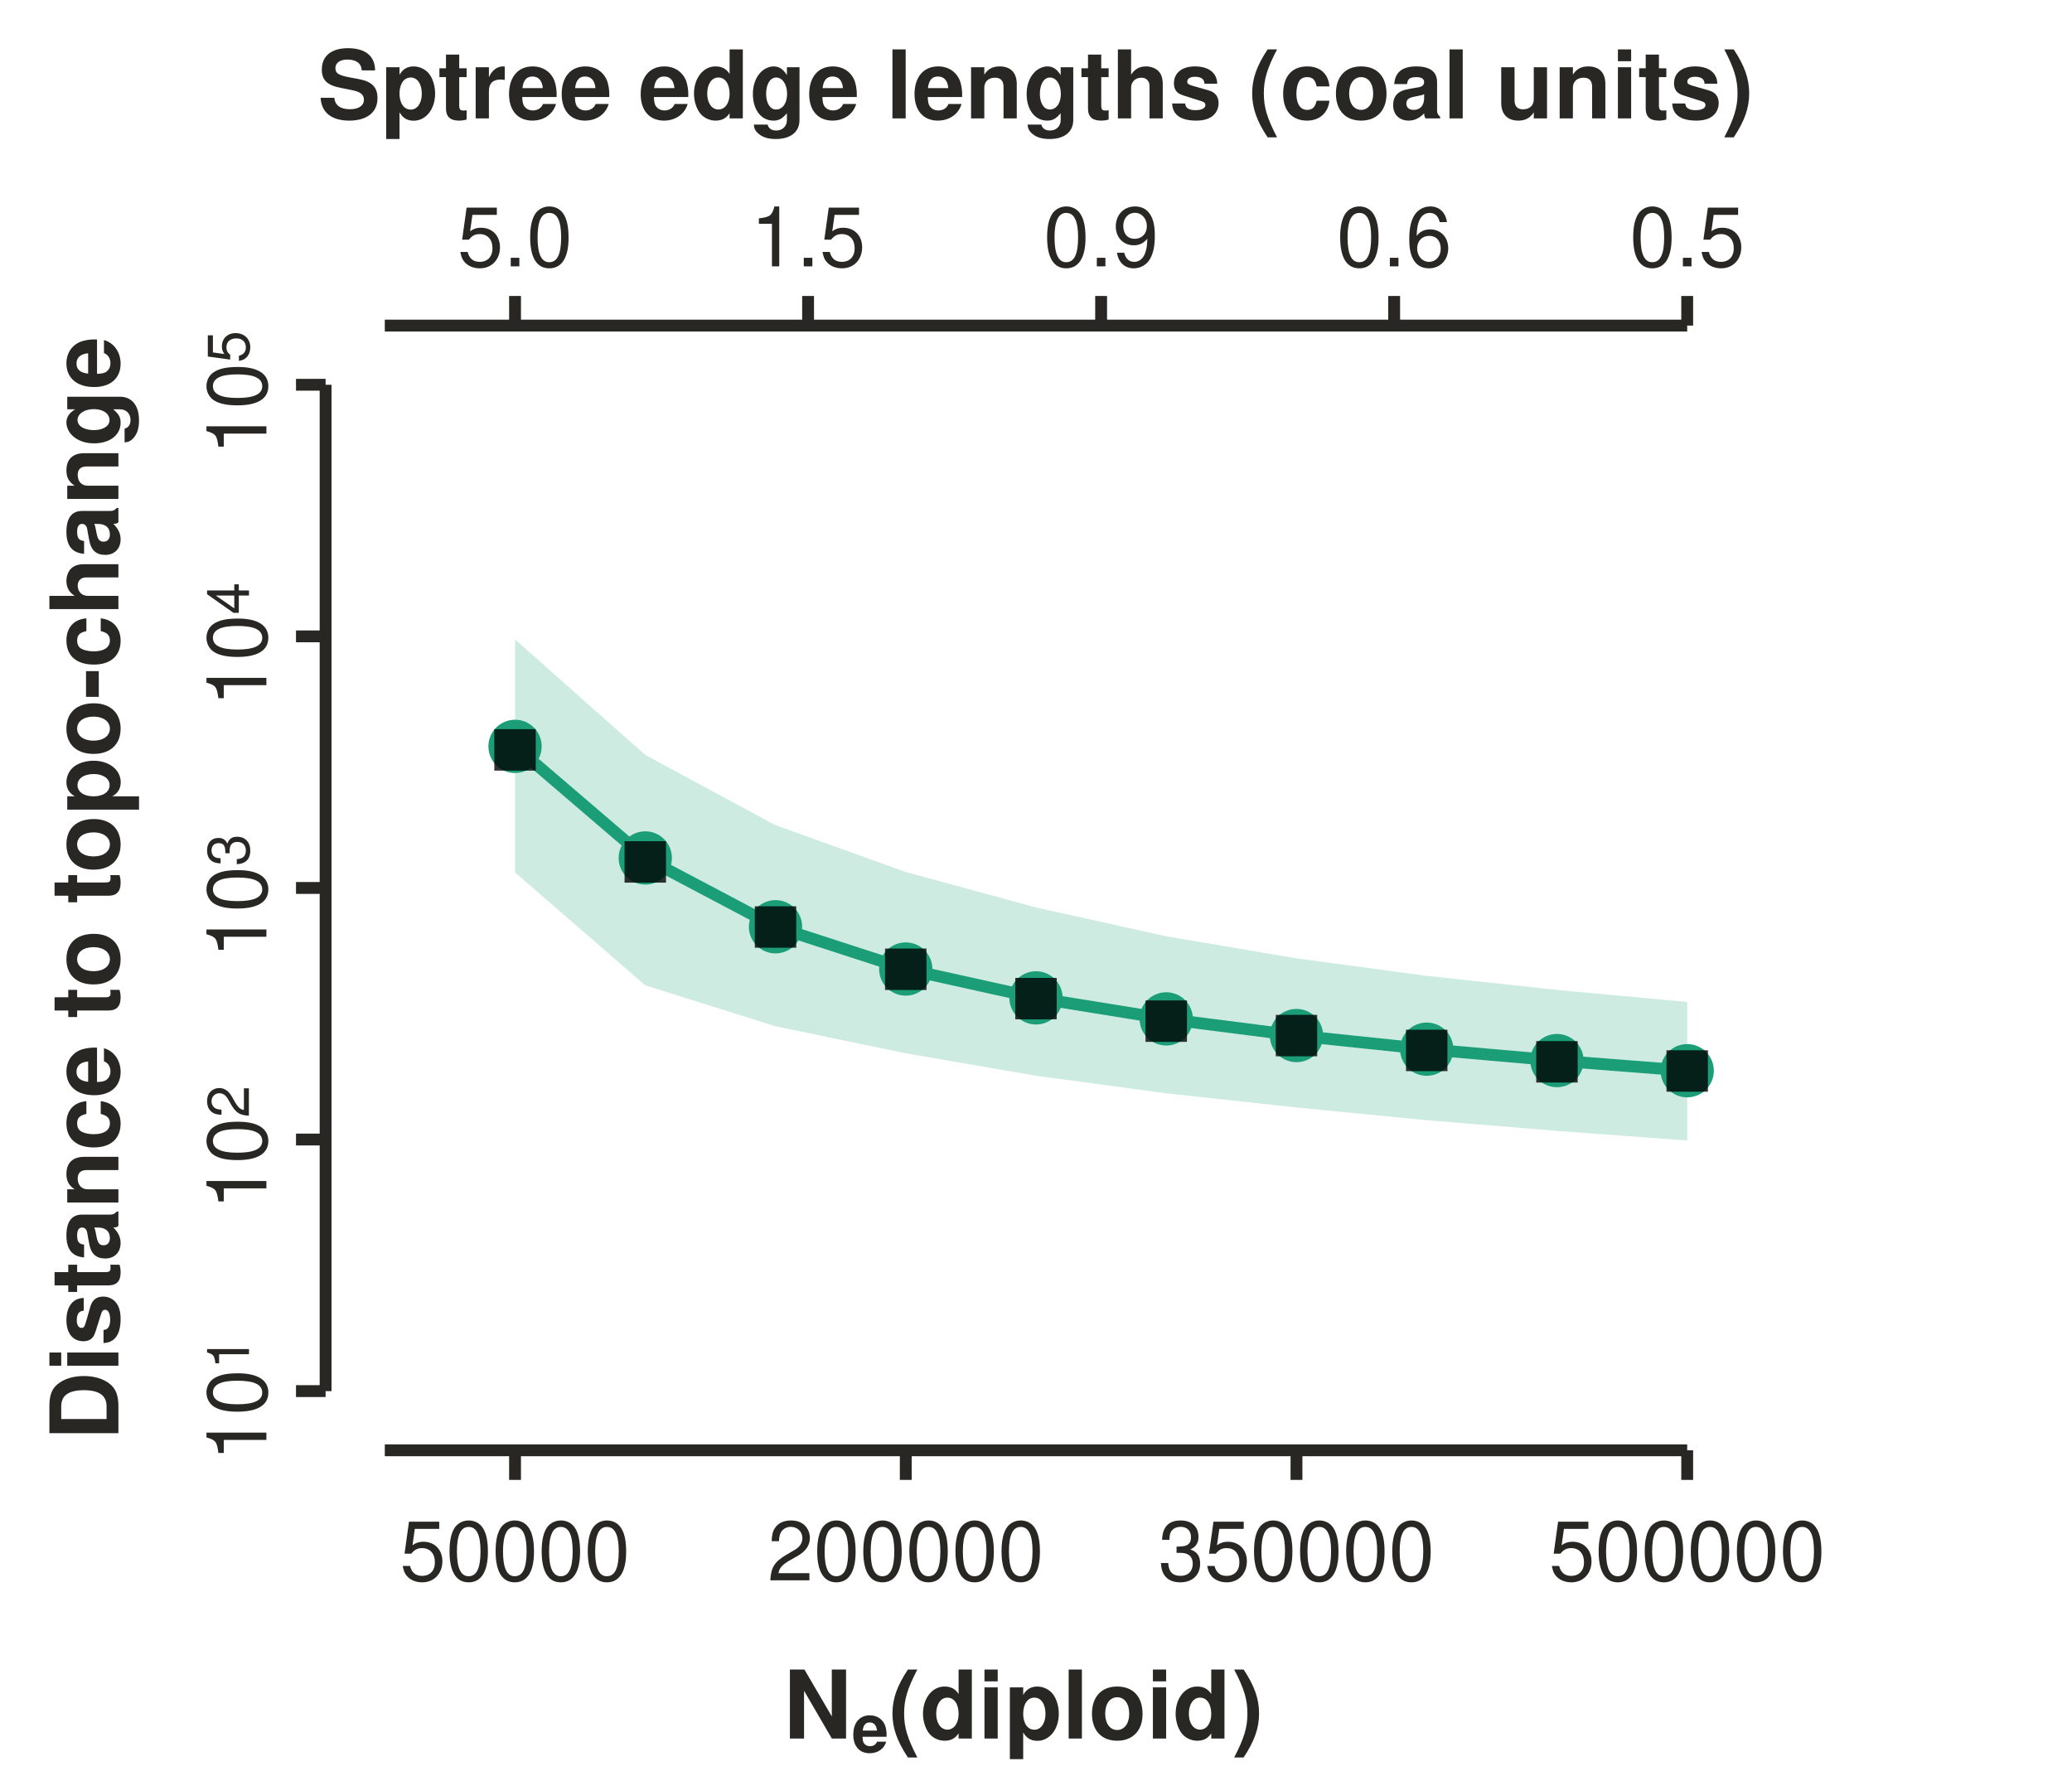
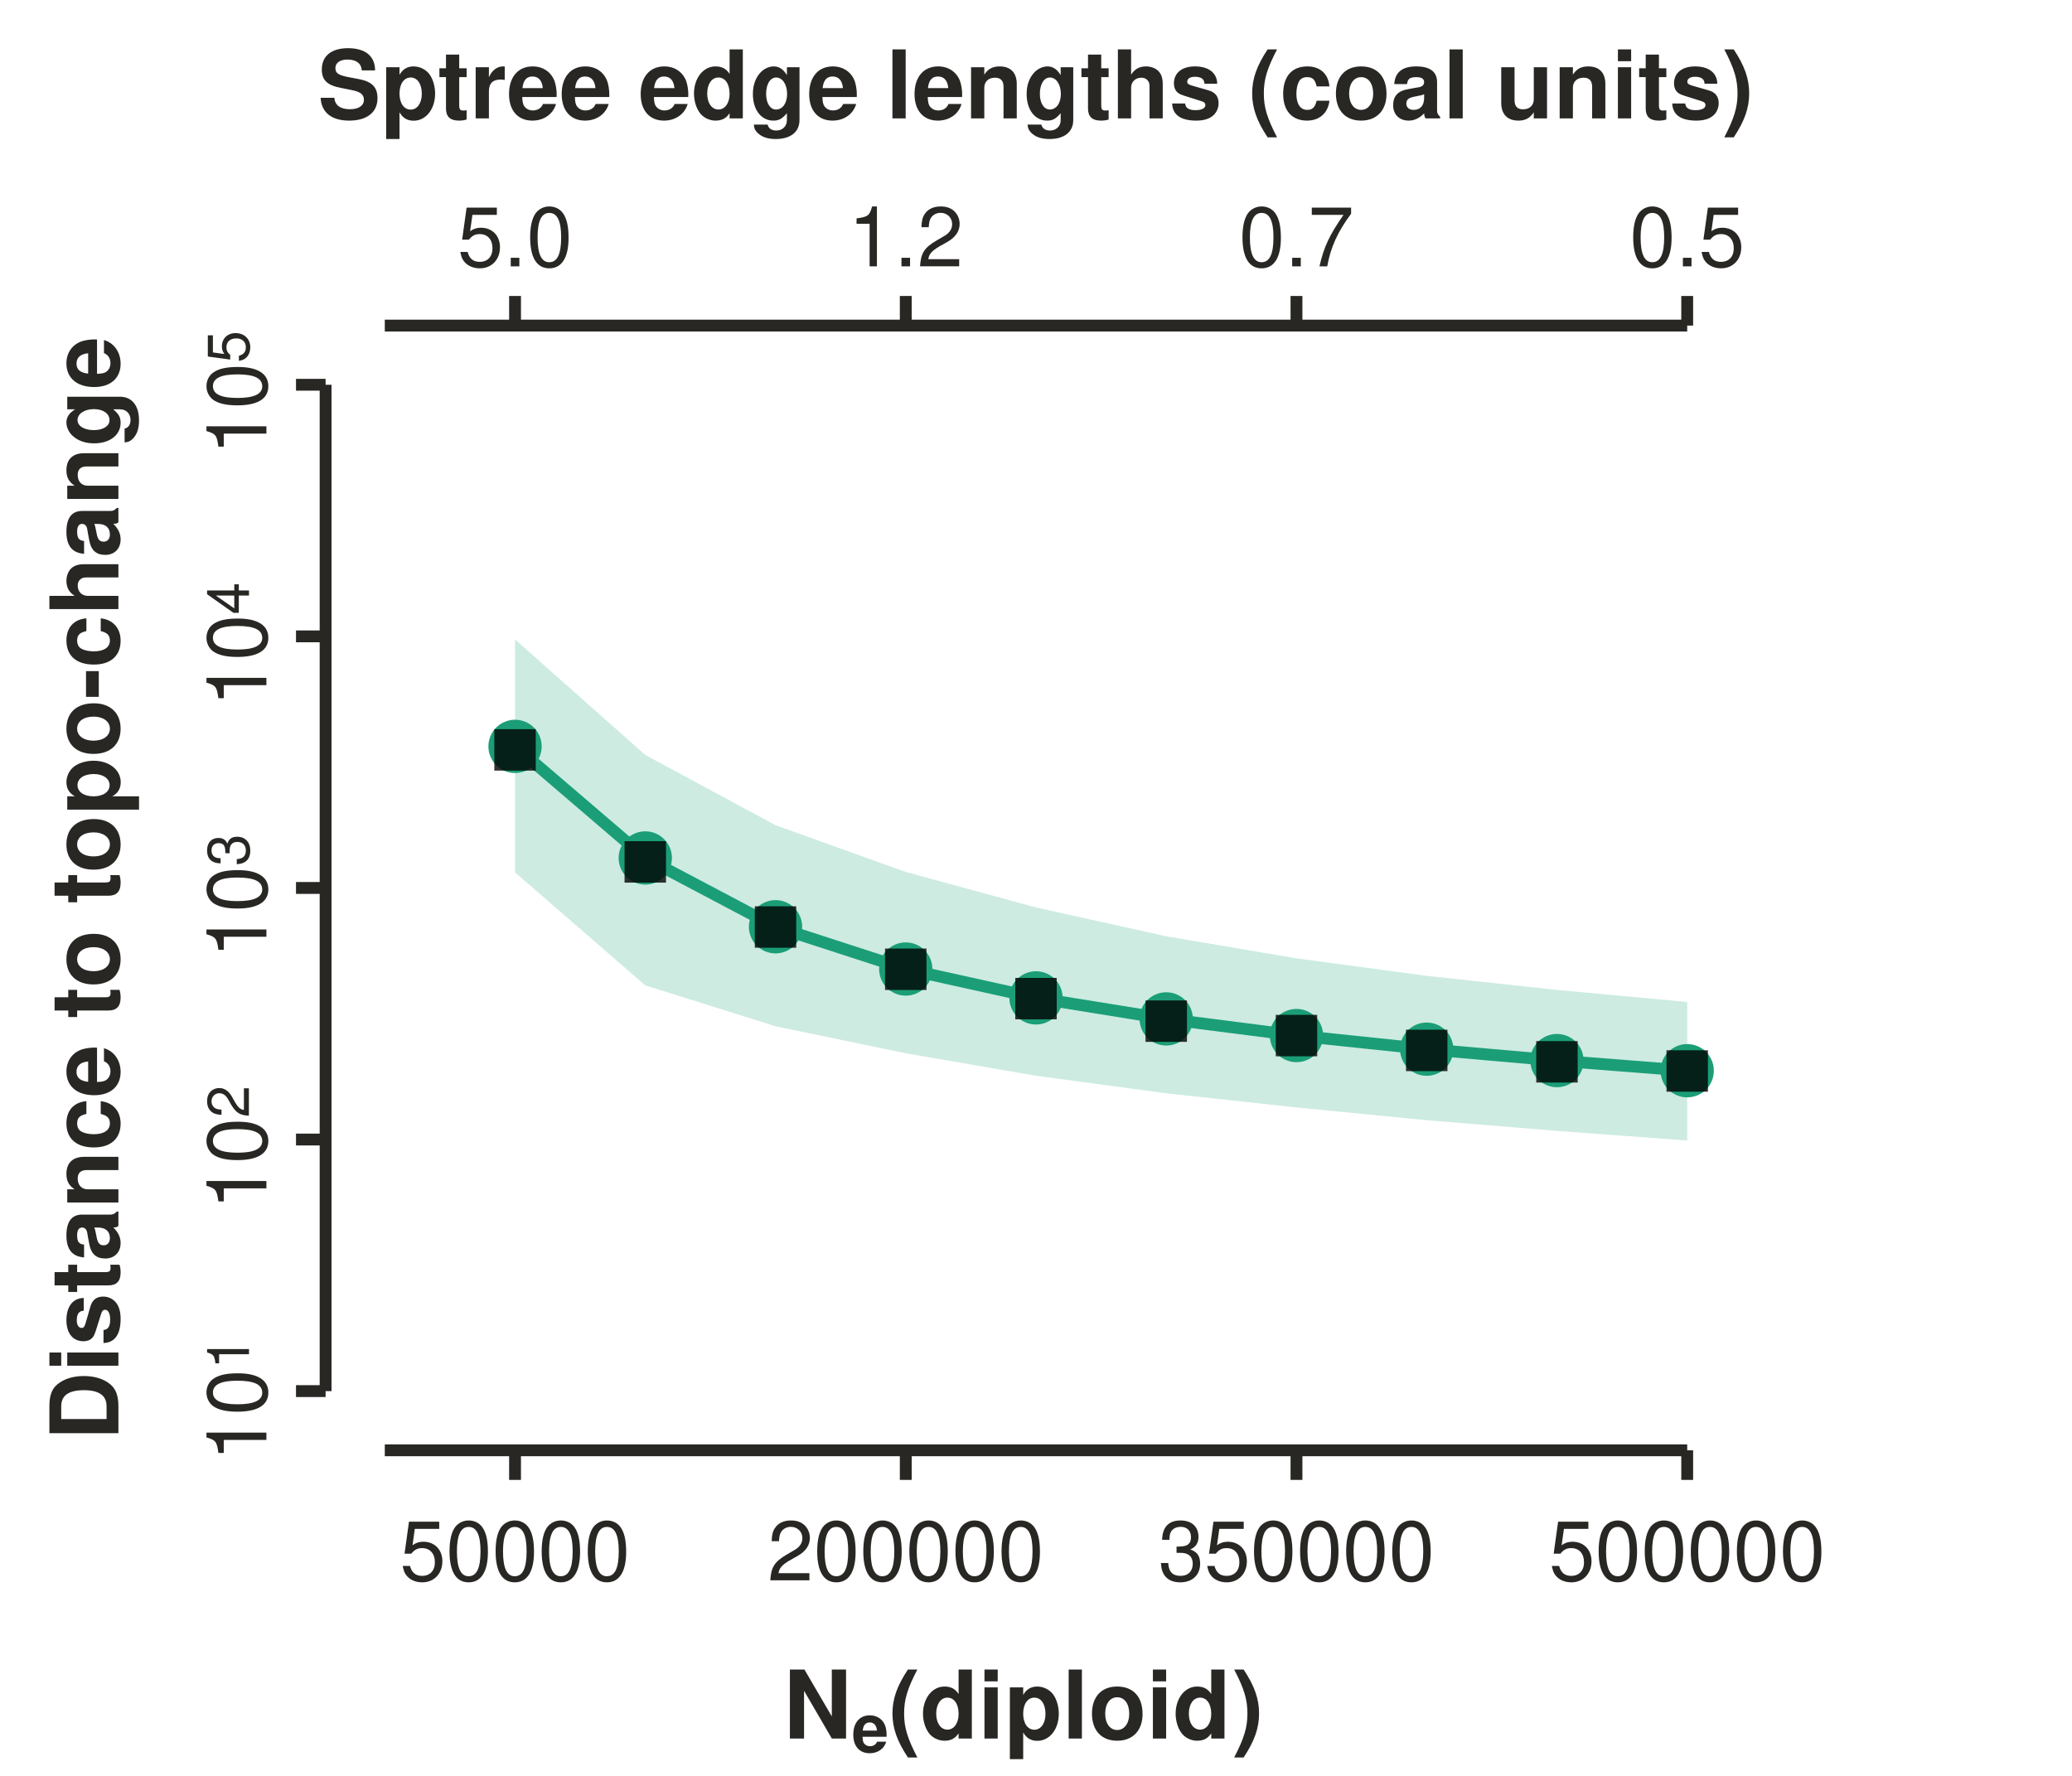
- <svg xmlns="http://www.w3.org/2000/svg" class="toyplot-canvas-Canvas" width="350.0px" height="300.0px" viewBox="0 0 350.0 300.0" preserveAspectRatio="xMidYMid meet" style="background-color:transparent;border-color:#292724;border-style:none;border-width:1.0;fill:rgb(16.1%,15.3%,14.1%);fill-opacity:1.0;font-family:Helvetica;font-size:12px;opacity:1.0;stroke:rgb(16.1%,15.3%,14.1%);stroke-opacity:1.0;stroke-width:1.0" id="tec8f6d76d1db4cbeb7a94bcf87a59cfe">
-   <g class="toyplot-coordinates-Cartesian" id="t67267e2689424a39a3c971e619f8c0ca">
-     <clipPath id="tfe5c746551524e4485cae3e3f4559899">
+ <svg xmlns="http://www.w3.org/2000/svg" class="toyplot-canvas-Canvas" width="350.0px" height="300.0px" viewBox="0 0 350.0 300.0" preserveAspectRatio="xMidYMid meet" style="background-color:transparent;border-color:#292724;border-style:none;border-width:1.0;fill:rgb(16.1%,15.3%,14.1%);fill-opacity:1.0;font-family:Helvetica;font-size:12px;opacity:1.0;stroke:rgb(16.1%,15.3%,14.1%);stroke-opacity:1.0;stroke-width:1.0" id="t54dbcace665c470b923d413e215da65e">
+   <g class="toyplot-coordinates-Cartesian" id="te36bddfe73324e3a8308c00ff5912ea5">
+     <clipPath id="t7fdecbf5687943d9b7283c76618742d0">
      <rect x="55.0" y="55.0" width="240.0" height="190.0" />
    </clipPath>
-     <g clip-path="url(#tfe5c746551524e4485cae3e3f4559899)">
-       <g class="toyplot-mark-FillBoundaries" style="stroke:none" id="t50dacb9a466c4c16adc2ae7da358dd67">
+     <g clip-path="url(#t7fdecbf5687943d9b7283c76618742d0)">
+       <g class="toyplot-mark-FillBoundaries" style="stroke:none" id="t162fa1dbe4f24f518e767710203d9efa">
        <polygon points="87.0,147.374 109.0,166.459 131.0,173.367 153.0,177.932 175.0,181.729 197.0,184.692 219.0,187.084 241.0,189.238 263.0,191.042 285.0,192.665 285.0,169.263 263.0,167.228 241.0,164.853 219.0,161.897 197.0,158.168 175.0,153.297 153.0,147.303 131.0,139.402 109.0,127.537 87.0,108.017" style="fill:rgb(40%,76.1%,64.7%);fill-opacity:1.0;opacity:0.33;stroke:none" />
      </g>
-       <g class="toyplot-mark-Plot" style="fill:none" id="t7fcf61287c77463a95cb76339bcd51d7">
+       <g class="toyplot-mark-Plot" style="fill:none" id="tf5a1067aa1d041a3ada949f392f551ef">
        <g class="toyplot-Series">
          <path d="M 87.0 126.086 L 109.0 144.936 L 131.0 156.558 L 153.0 163.698 L 175.0 168.572 L 197.0 172.123 L 219.0 174.935 L 241.0 177.236 L 263.0 179.165 L 285.0 180.876" style="stroke:rgb(10.6%,62%,46.7%);stroke-opacity:1.0;stroke-width:2.0" />
        </g>
      </g>
-       <g class="toyplot-mark-Point" id="tb1362e7a6dd34fe5a8d80d684868811c">
+       <g class="toyplot-mark-Point" id="t40be5c1865f140fe9cac7c863d2a16be">
        <g class="toyplot-Series">
          <g style="fill:rgb(10.6%,62%,46.7%);fill-opacity:1.0;opacity:1.0;stroke:rgb(10.6%,62%,46.7%);stroke-opacity:1.0" class="toyplot-Datum" transform="translate(87.0, 126.0857)">
            <circle r="4.0" />
          </g>
          <g style="fill:rgb(10.6%,62%,46.7%);fill-opacity:1.0;opacity:1.0;stroke:rgb(10.6%,62%,46.7%);stroke-opacity:1.0" class="toyplot-Datum" transform="translate(109.0, 144.9357)">
            <circle r="4.0" />
          </g>
          <g style="fill:rgb(10.6%,62%,46.7%);fill-opacity:1.0;opacity:1.0;stroke:rgb(10.6%,62%,46.7%);stroke-opacity:1.0" class="toyplot-Datum" transform="translate(131.0, 156.5576)">
            <circle r="4.0" />
          </g>
          <g style="fill:rgb(10.6%,62%,46.7%);fill-opacity:1.0;opacity:1.0;stroke:rgb(10.6%,62%,46.7%);stroke-opacity:1.0" class="toyplot-Datum" transform="translate(153.0, 163.6983)">
            <circle r="4.0" />
          </g>
          <g style="fill:rgb(10.6%,62%,46.7%);fill-opacity:1.0;opacity:1.0;stroke:rgb(10.6%,62%,46.7%);stroke-opacity:1.0" class="toyplot-Datum" transform="translate(175.0, 168.5723)">
            <circle r="4.0" />
          </g>
          <g style="fill:rgb(10.6%,62%,46.7%);fill-opacity:1.0;opacity:1.0;stroke:rgb(10.6%,62%,46.7%);stroke-opacity:1.0" class="toyplot-Datum" transform="translate(197.0, 172.1228)">
            <circle r="4.0" />
          </g>
          <g style="fill:rgb(10.6%,62%,46.7%);fill-opacity:1.0;opacity:1.0;stroke:rgb(10.6%,62%,46.7%);stroke-opacity:1.0" class="toyplot-Datum" transform="translate(219.0, 174.9354)">
            <circle r="4.0" />
          </g>
          <g style="fill:rgb(10.6%,62%,46.7%);fill-opacity:1.0;opacity:1.0;stroke:rgb(10.6%,62%,46.7%);stroke-opacity:1.0" class="toyplot-Datum" transform="translate(241.0, 177.2361)">
            <circle r="4.0" />
          </g>
          <g style="fill:rgb(10.6%,62%,46.7%);fill-opacity:1.0;opacity:1.0;stroke:rgb(10.6%,62%,46.7%);stroke-opacity:1.0" class="toyplot-Datum" transform="translate(263.0, 179.165)">
            <circle r="4.0" />
          </g>
          <g style="fill:rgb(10.6%,62%,46.7%);fill-opacity:1.0;opacity:1.0;stroke:rgb(10.6%,62%,46.7%);stroke-opacity:1.0" class="toyplot-Datum" transform="translate(285.0, 180.8764)">
            <circle r="4.0" />
          </g>
        </g>
      </g>
-       <g class="toyplot-mark-Point" id="t92d7bc0e0f3b4a6b970314cffca590a7">
+       <g class="toyplot-mark-Point" id="tbbd97632c9ca471e9d2c932645c42895">
        <g class="toyplot-Series">
          <g style="fill:rgb(0%,0%,0%);fill-opacity:1.0;opacity:0.8;stroke:none" class="toyplot-Datum" transform="translate(87.0, 126.6797)">
            <rect x="-3.5" y="-3.5" width="7.0" height="7.0" />
          </g>
          <g style="fill:rgb(0%,0%,0%);fill-opacity:1.0;opacity:0.8;stroke:none" class="toyplot-Datum" transform="translate(109.0, 145.6035)">
            <rect x="-3.5" y="-3.5" width="7.0" height="7.0" />
          </g>
          <g style="fill:rgb(0%,0%,0%);fill-opacity:1.0;opacity:0.8;stroke:none" class="toyplot-Datum" transform="translate(131.0, 156.6015)">
            <rect x="-3.5" y="-3.5" width="7.0" height="7.0" />
          </g>
          <g style="fill:rgb(0%,0%,0%);fill-opacity:1.0;opacity:0.8;stroke:none" class="toyplot-Datum" transform="translate(153.0, 163.7387)">
            <rect x="-3.5" y="-3.5" width="7.0" height="7.0" />
          </g>
          <g style="fill:rgb(0%,0%,0%);fill-opacity:1.0;opacity:0.8;stroke:none" class="toyplot-Datum" transform="translate(175.0, 168.6955)">
            <rect x="-3.5" y="-3.5" width="7.0" height="7.0" />
          </g>
          <g style="fill:rgb(0%,0%,0%);fill-opacity:1.0;opacity:0.8;stroke:none" class="toyplot-Datum" transform="translate(197.0, 172.5022)">
            <rect x="-3.5" y="-3.5" width="7.0" height="7.0" />
          </g>
          <g style="fill:rgb(0%,0%,0%);fill-opacity:1.0;opacity:0.8;stroke:none" class="toyplot-Datum" transform="translate(219.0, 174.9416)">
            <rect x="-3.5" y="-3.5" width="7.0" height="7.0" />
          </g>
          <g style="fill:rgb(0%,0%,0%);fill-opacity:1.0;opacity:0.8;stroke:none" class="toyplot-Datum" transform="translate(241.0, 177.4484)">
            <rect x="-3.5" y="-3.5" width="7.0" height="7.0" />
          </g>
          <g style="fill:rgb(0%,0%,0%);fill-opacity:1.0;opacity:0.8;stroke:none" class="toyplot-Datum" transform="translate(263.0, 179.3728)">
            <rect x="-3.5" y="-3.5" width="7.0" height="7.0" />
          </g>
          <g style="fill:rgb(0%,0%,0%);fill-opacity:1.0;opacity:0.8;stroke:none" class="toyplot-Datum" transform="translate(285.0, 180.9223)">
            <rect x="-3.5" y="-3.5" width="7.0" height="7.0" />
          </g>
        </g>
      </g>
    </g>
-     <g class="toyplot-coordinates-Axis" id="t1c630ac672414cddaf446163b31b5aa4" transform="translate(65.0,235.0)translate(0,10.0)">
+     <g class="toyplot-coordinates-Axis" id="t50c2d637841c42da91f292be58051dc8" transform="translate(65.0,235.0)translate(0,10.0)">
      <line x1="0" y1="0" x2="220.0" y2="0" style="stroke-width:2" />
      <g>
        <line x1="22.0" y1="5.0" x2="22.0" y2="0" style="stroke-width:2" />
        <line x1="88.0" y1="5.0" x2="88.0" y2="0" style="stroke-width:2" />
        <line x1="154.0" y1="5.0" x2="154.0" y2="0" style="stroke-width:2" />
        <line x1="220.0" y1="5.0" x2="220.0" y2="0" style="stroke-width:2" />
      </g>
      <g>
        <g transform="translate(22.0,10.0)">
          <text x="-19.46" y="11.977" style="fill:rgb(16.1%,15.3%,14.1%);fill-opacity:1.0;font-family:helvetica;font-size:14.0px;font-weight:normal;stroke:none;vertical-align:baseline;white-space:pre">50000</text>
        </g>
        <g transform="translate(88.0,10.0)">
          <text x="-23.352" y="11.977" style="fill:rgb(16.1%,15.3%,14.1%);fill-opacity:1.0;font-family:helvetica;font-size:14.0px;font-weight:normal;stroke:none;vertical-align:baseline;white-space:pre">200000</text>
        </g>
        <g transform="translate(154.0,10.0)">
          <text x="-23.352" y="11.977" style="fill:rgb(16.1%,15.3%,14.1%);fill-opacity:1.0;font-family:helvetica;font-size:14.0px;font-weight:normal;stroke:none;vertical-align:baseline;white-space:pre">350000</text>
        </g>
        <g transform="translate(220.0,10.0)">
          <text x="-23.352" y="11.977" style="fill:rgb(16.1%,15.3%,14.1%);fill-opacity:1.0;font-family:helvetica;font-size:14.0px;font-weight:normal;stroke:none;vertical-align:baseline;white-space:pre">500000</text>
        </g>
      </g>
      <g transform="translate(110.0,35.0)">
        <text x="-42.666" y="13.688" style="fill:rgb(16.1%,15.3%,14.1%);fill-opacity:1.0;font-family:helvetica;font-size:16.0px;font-weight:bold;stroke:none;vertical-align:baseline;white-space:pre">N</text>
        <text x="-31.114" y="15.928" style="fill:rgb(16.1%,15.3%,14.1%);fill-opacity:1.0;font-family:helvetica;font-size:11.2px;font-weight:bold;stroke:none;vertical-align:baseline;white-space:pre">e</text>
        <text x="-24.886" y="13.688" style="fill:rgb(16.1%,15.3%,14.1%);fill-opacity:1.0;font-family:helvetica;font-size:16.0px;font-weight:bold;stroke:none;vertical-align:baseline;white-space:pre"> (diploid)</text>
      </g>
      <g class="toyplot-coordinates-Axis-coordinates" style="visibility:hidden" transform="">
        <line x1="0" x2="0" y1="-5.0" y2="7.5" style="stroke:rgb(43.9%,50.2%,56.5%);stroke-opacity:1.0;stroke-width:1.0" />
        <text x="0" y="-10.0" style="alignment-baseline:alphabetic;fill:rgb(43.9%,50.2%,56.5%);fill-opacity:1.0;font-size:10px;font-weight:normal;stroke:none;text-anchor:middle" />
      </g>
    </g>
-     <g class="toyplot-coordinates-Axis" id="t21b2d32cae43490b99536fe8d8bf4173" transform="translate(65.0,235.0)rotate(-90.0)translate(0,-10.0)">
+     <g class="toyplot-coordinates-Axis" id="t154ddf0ff38d44369c88db35f4705659" transform="translate(65.0,235.0)rotate(-90.0)translate(0,-10.0)">
      <line x1="0" y1="0" x2="170.0" y2="0" style="stroke-width:2" />
      <g>
        <line x1="0.0" y1="-5.0" x2="0.0" y2="0" style="stroke-width:2" />
        <line x1="42.5" y1="-5.0" x2="42.5" y2="0" style="stroke-width:2" />
        <line x1="85.0" y1="-5.0" x2="85.0" y2="0" style="stroke-width:2" />
        <line x1="127.5" y1="-5.0" x2="127.5" y2="0" style="stroke-width:2" />
        <line x1="170.0" y1="-5.0" x2="170.0" y2="0" style="stroke-width:2" />
      </g>
      <g>
        <g transform="translate(0.0,-10.0)">
          <text x="-11.871" y="0.0" style="fill:rgb(16.1%,15.3%,14.1%);fill-opacity:1.0;font-family:helvetica;font-size:14.0px;font-weight:normal;stroke:none;vertical-align:baseline;white-space:pre">10</text>
          <text x="3.697" y="-2.94" style="fill:rgb(16.1%,15.3%,14.1%);fill-opacity:1.0;font-family:helvetica;font-size:9.8px;font-weight:normal;stroke:none;vertical-align:baseline;white-space:pre"> 1</text>
        </g>
        <g transform="translate(42.5,-10.0)">
          <text x="-11.871" y="0.0" style="fill:rgb(16.1%,15.3%,14.1%);fill-opacity:1.0;font-family:helvetica;font-size:14.0px;font-weight:normal;stroke:none;vertical-align:baseline;white-space:pre">10</text>
          <text x="3.697" y="-2.94" style="fill:rgb(16.1%,15.3%,14.1%);fill-opacity:1.0;font-family:helvetica;font-size:9.8px;font-weight:normal;stroke:none;vertical-align:baseline;white-space:pre"> 2</text>
        </g>
        <g transform="translate(85.0,-10.0)">
          <text x="-11.871" y="0.0" style="fill:rgb(16.1%,15.3%,14.1%);fill-opacity:1.0;font-family:helvetica;font-size:14.0px;font-weight:normal;stroke:none;vertical-align:baseline;white-space:pre">10</text>
          <text x="3.697" y="-2.94" style="fill:rgb(16.1%,15.3%,14.1%);fill-opacity:1.0;font-family:helvetica;font-size:9.8px;font-weight:normal;stroke:none;vertical-align:baseline;white-space:pre"> 3</text>
        </g>
        <g transform="translate(127.5,-10.0)">
          <text x="-11.871" y="0.0" style="fill:rgb(16.1%,15.3%,14.1%);fill-opacity:1.0;font-family:helvetica;font-size:14.0px;font-weight:normal;stroke:none;vertical-align:baseline;white-space:pre">10</text>
          <text x="3.697" y="-2.94" style="fill:rgb(16.1%,15.3%,14.1%);fill-opacity:1.0;font-family:helvetica;font-size:9.8px;font-weight:normal;stroke:none;vertical-align:baseline;white-space:pre"> 4</text>
        </g>
        <g transform="translate(170.0,-10.0)">
          <text x="-11.871" y="0.0" style="fill:rgb(16.1%,15.3%,14.1%);fill-opacity:1.0;font-family:helvetica;font-size:14.0px;font-weight:normal;stroke:none;vertical-align:baseline;white-space:pre">10</text>
          <text x="3.697" y="-2.94" style="fill:rgb(16.1%,15.3%,14.1%);fill-opacity:1.0;font-family:helvetica;font-size:9.8px;font-weight:normal;stroke:none;vertical-align:baseline;white-space:pre"> 5</text>
        </g>
      </g>
      <g transform="translate(85.0,-35.0)">
        <text x="-93.344" y="0.0" style="fill:rgb(16.1%,15.3%,14.1%);fill-opacity:1.0;font-family:helvetica;font-size:16.0px;font-weight:bold;stroke:none;vertical-align:baseline;white-space:pre">Distance to topo-change</text>
      </g>
      <g class="toyplot-coordinates-Axis-coordinates" style="visibility:hidden" transform="">
        <line x1="0" x2="0" y1="5.0" y2="-7.5" style="stroke:rgb(43.9%,50.2%,56.5%);stroke-opacity:1.0;stroke-width:1.0" />
        <text x="0" y="10.0" style="alignment-baseline:hanging;fill:rgb(43.9%,50.2%,56.5%);fill-opacity:1.0;font-size:10px;font-weight:normal;stroke:none;text-anchor:middle" />
      </g>
    </g>
  </g>
-   <g class="toyplot-coordinates-Cartesian" id="tfdd86ad8e8ce4a82b2d0b4c2e45cf428">
-     <clipPath id="t1d1451e9f94346e3ac3a867df20dbf3a">
+   <g class="toyplot-coordinates-Cartesian" id="t2779eeef9157499ca7026ed992bb2776">
+     <clipPath id="tdf93bad01bb34829bfb2c15a1f20eb85">
      <rect x="55.0" y="55.0" width="240.0" height="190.0" />
    </clipPath>
-     <g clip-path="url(#t1d1451e9f94346e3ac3a867df20dbf3a)" />
-     <g class="toyplot-coordinates-Axis" id="t8f2381fc6d13417face30b719c3b2afa" transform="translate(65.0,65.0)translate(0,-10.0)">
+     <g clip-path="url(#tdf93bad01bb34829bfb2c15a1f20eb85)" />
+     <g class="toyplot-coordinates-Axis" id="t7c21127d8a764dd481e11bed5e092f32" transform="translate(65.0,65.0)translate(0,-10.0)">
      <line x1="0" y1="0" x2="220.0" y2="0" style="stroke-width:2" />
      <g>
        <line x1="22" y1="-5.0" x2="22" y2="0" style="stroke-width:2" />
-         <line x1="71.5" y1="-5.0" x2="71.5" y2="0" style="stroke-width:2" />
-         <line x1="121" y1="-5.0" x2="121" y2="0" style="stroke-width:2" />
-         <line x1="170.5" y1="-5.0" x2="170.5" y2="0" style="stroke-width:2" />
+         <line x1="88" y1="-5.0" x2="88" y2="0" style="stroke-width:2" />
+         <line x1="154" y1="-5.0" x2="154" y2="0" style="stroke-width:2" />
        <line x1="220.0" y1="-5.0" x2="220.0" y2="0" style="stroke-width:2" />
      </g>
      <g>
        <g transform="translate(22.0002,-10.0)">
          <text x="-9.73" y="0.0" style="fill:rgb(16.1%,15.3%,14.1%);fill-opacity:1.0;font-family:helvetica;font-size:14.0px;font-weight:normal;stroke:none;vertical-align:baseline;white-space:pre">5.0</text>
        </g>
-         <g transform="translate(71.50015,-10.0)">
-           <text x="-9.73" y="0.0" style="fill:rgb(16.1%,15.3%,14.1%);fill-opacity:1.0;font-family:helvetica;font-size:14.0px;font-weight:normal;stroke:none;vertical-align:baseline;white-space:pre">1.5</text>
+         <g transform="translate(88.00013,-10.0)">
+           <text x="-9.73" y="0.0" style="fill:rgb(16.1%,15.3%,14.1%);fill-opacity:1.0;font-family:helvetica;font-size:14.0px;font-weight:normal;stroke:none;vertical-align:baseline;white-space:pre">1.2</text>
        </g>
-         <g transform="translate(121.0001,-10.0)">
-           <text x="-9.73" y="0.0" style="fill:rgb(16.1%,15.3%,14.1%);fill-opacity:1.0;font-family:helvetica;font-size:14.0px;font-weight:normal;stroke:none;vertical-align:baseline;white-space:pre">0.9</text>
-         </g>
-         <g transform="translate(170.5,-10.0)">
-           <text x="-9.73" y="0.0" style="fill:rgb(16.1%,15.3%,14.1%);fill-opacity:1.0;font-family:helvetica;font-size:14.0px;font-weight:normal;stroke:none;vertical-align:baseline;white-space:pre">0.6</text>
+         <g transform="translate(154.0001,-10.0)">
+           <text x="-9.73" y="0.0" style="fill:rgb(16.1%,15.3%,14.1%);fill-opacity:1.0;font-family:helvetica;font-size:14.0px;font-weight:normal;stroke:none;vertical-align:baseline;white-space:pre">0.7</text>
        </g>
        <g transform="translate(220.0,-10.0)">
          <text x="-9.73" y="0.0" style="fill:rgb(16.1%,15.3%,14.1%);fill-opacity:1.0;font-family:helvetica;font-size:14.0px;font-weight:normal;stroke:none;vertical-align:baseline;white-space:pre">0.5</text>
        </g>
      </g>
      <g transform="translate(110.0,-35.0)">
        <text x="-121.36" y="0.0" style="fill:rgb(16.1%,15.3%,14.1%);fill-opacity:1.0;font-family:helvetica;font-size:16.0px;font-weight:bold;stroke:none;vertical-align:baseline;white-space:pre">Sptree edge lengths (coal units)</text>
      </g>
      <g class="toyplot-coordinates-Axis-coordinates" style="visibility:hidden" transform="">
        <line x1="0" x2="0" y1="5.0" y2="-7.5" style="stroke:rgb(43.9%,50.2%,56.5%);stroke-opacity:1.0;stroke-width:1.0" />
        <text x="0" y="10.0" style="alignment-baseline:hanging;fill:rgb(43.9%,50.2%,56.5%);fill-opacity:1.0;font-size:10px;font-weight:normal;stroke:none;text-anchor:middle" />
      </g>
    </g>
  </g>
</svg>
